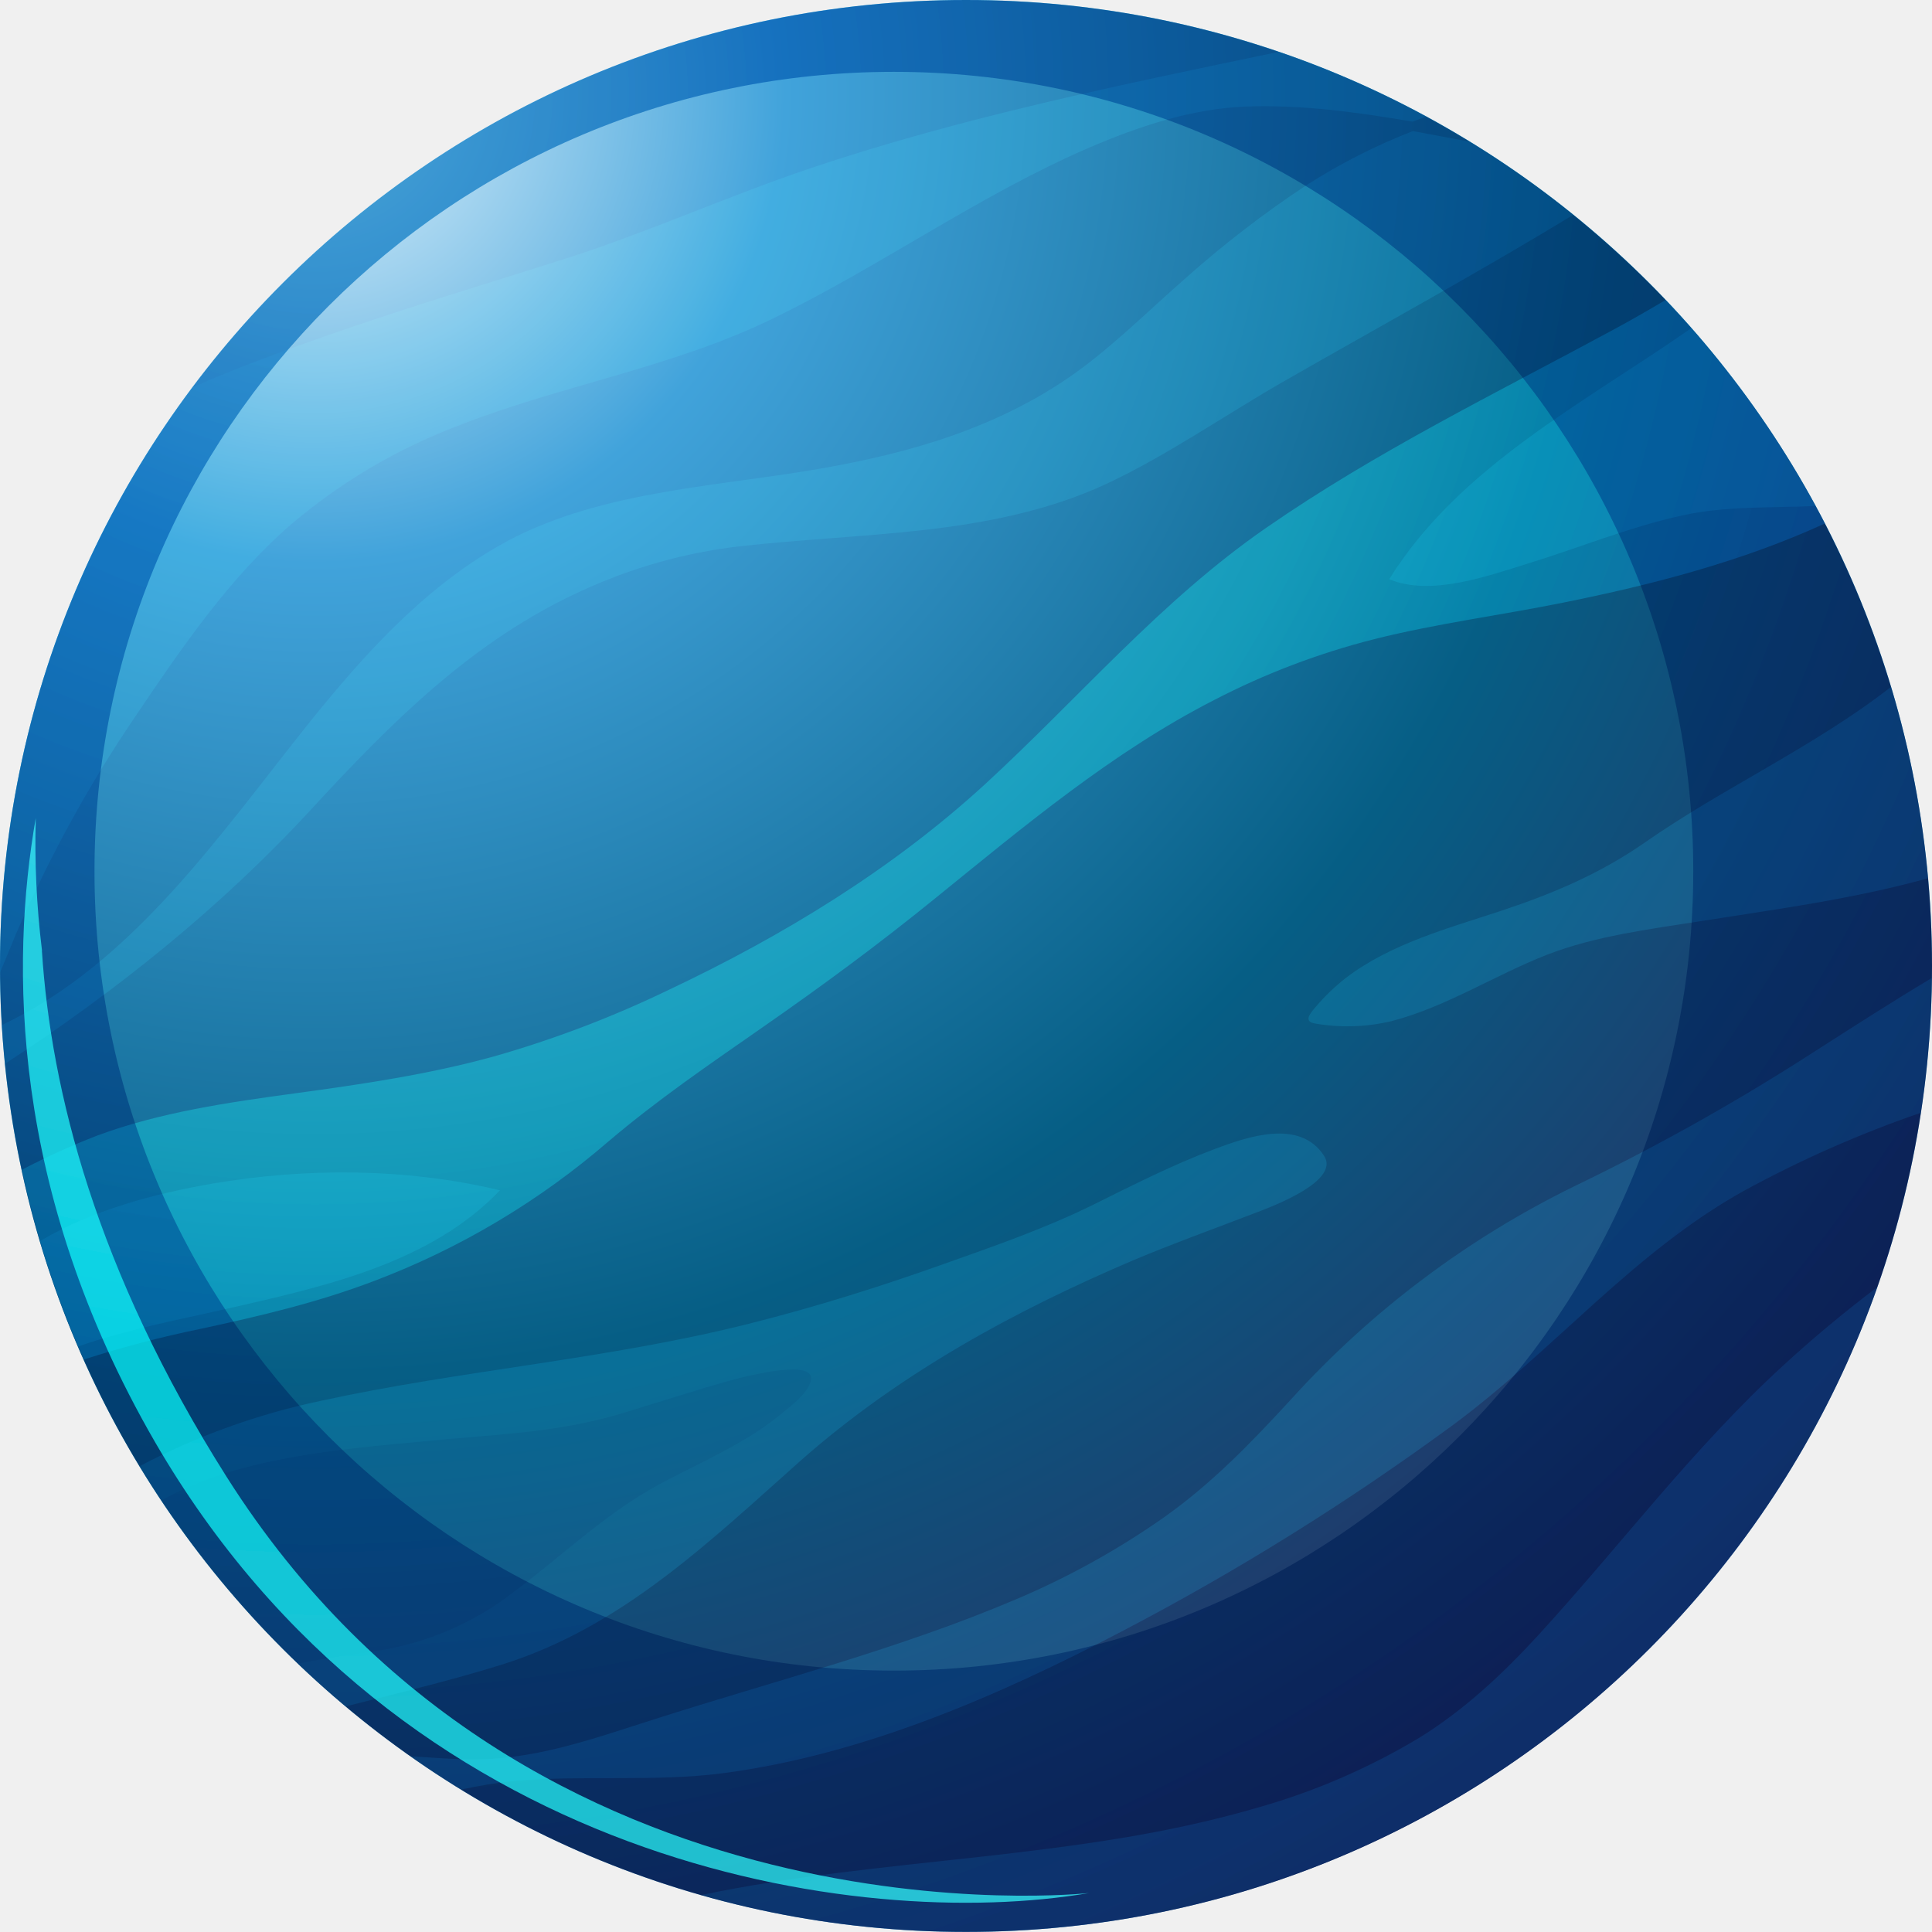
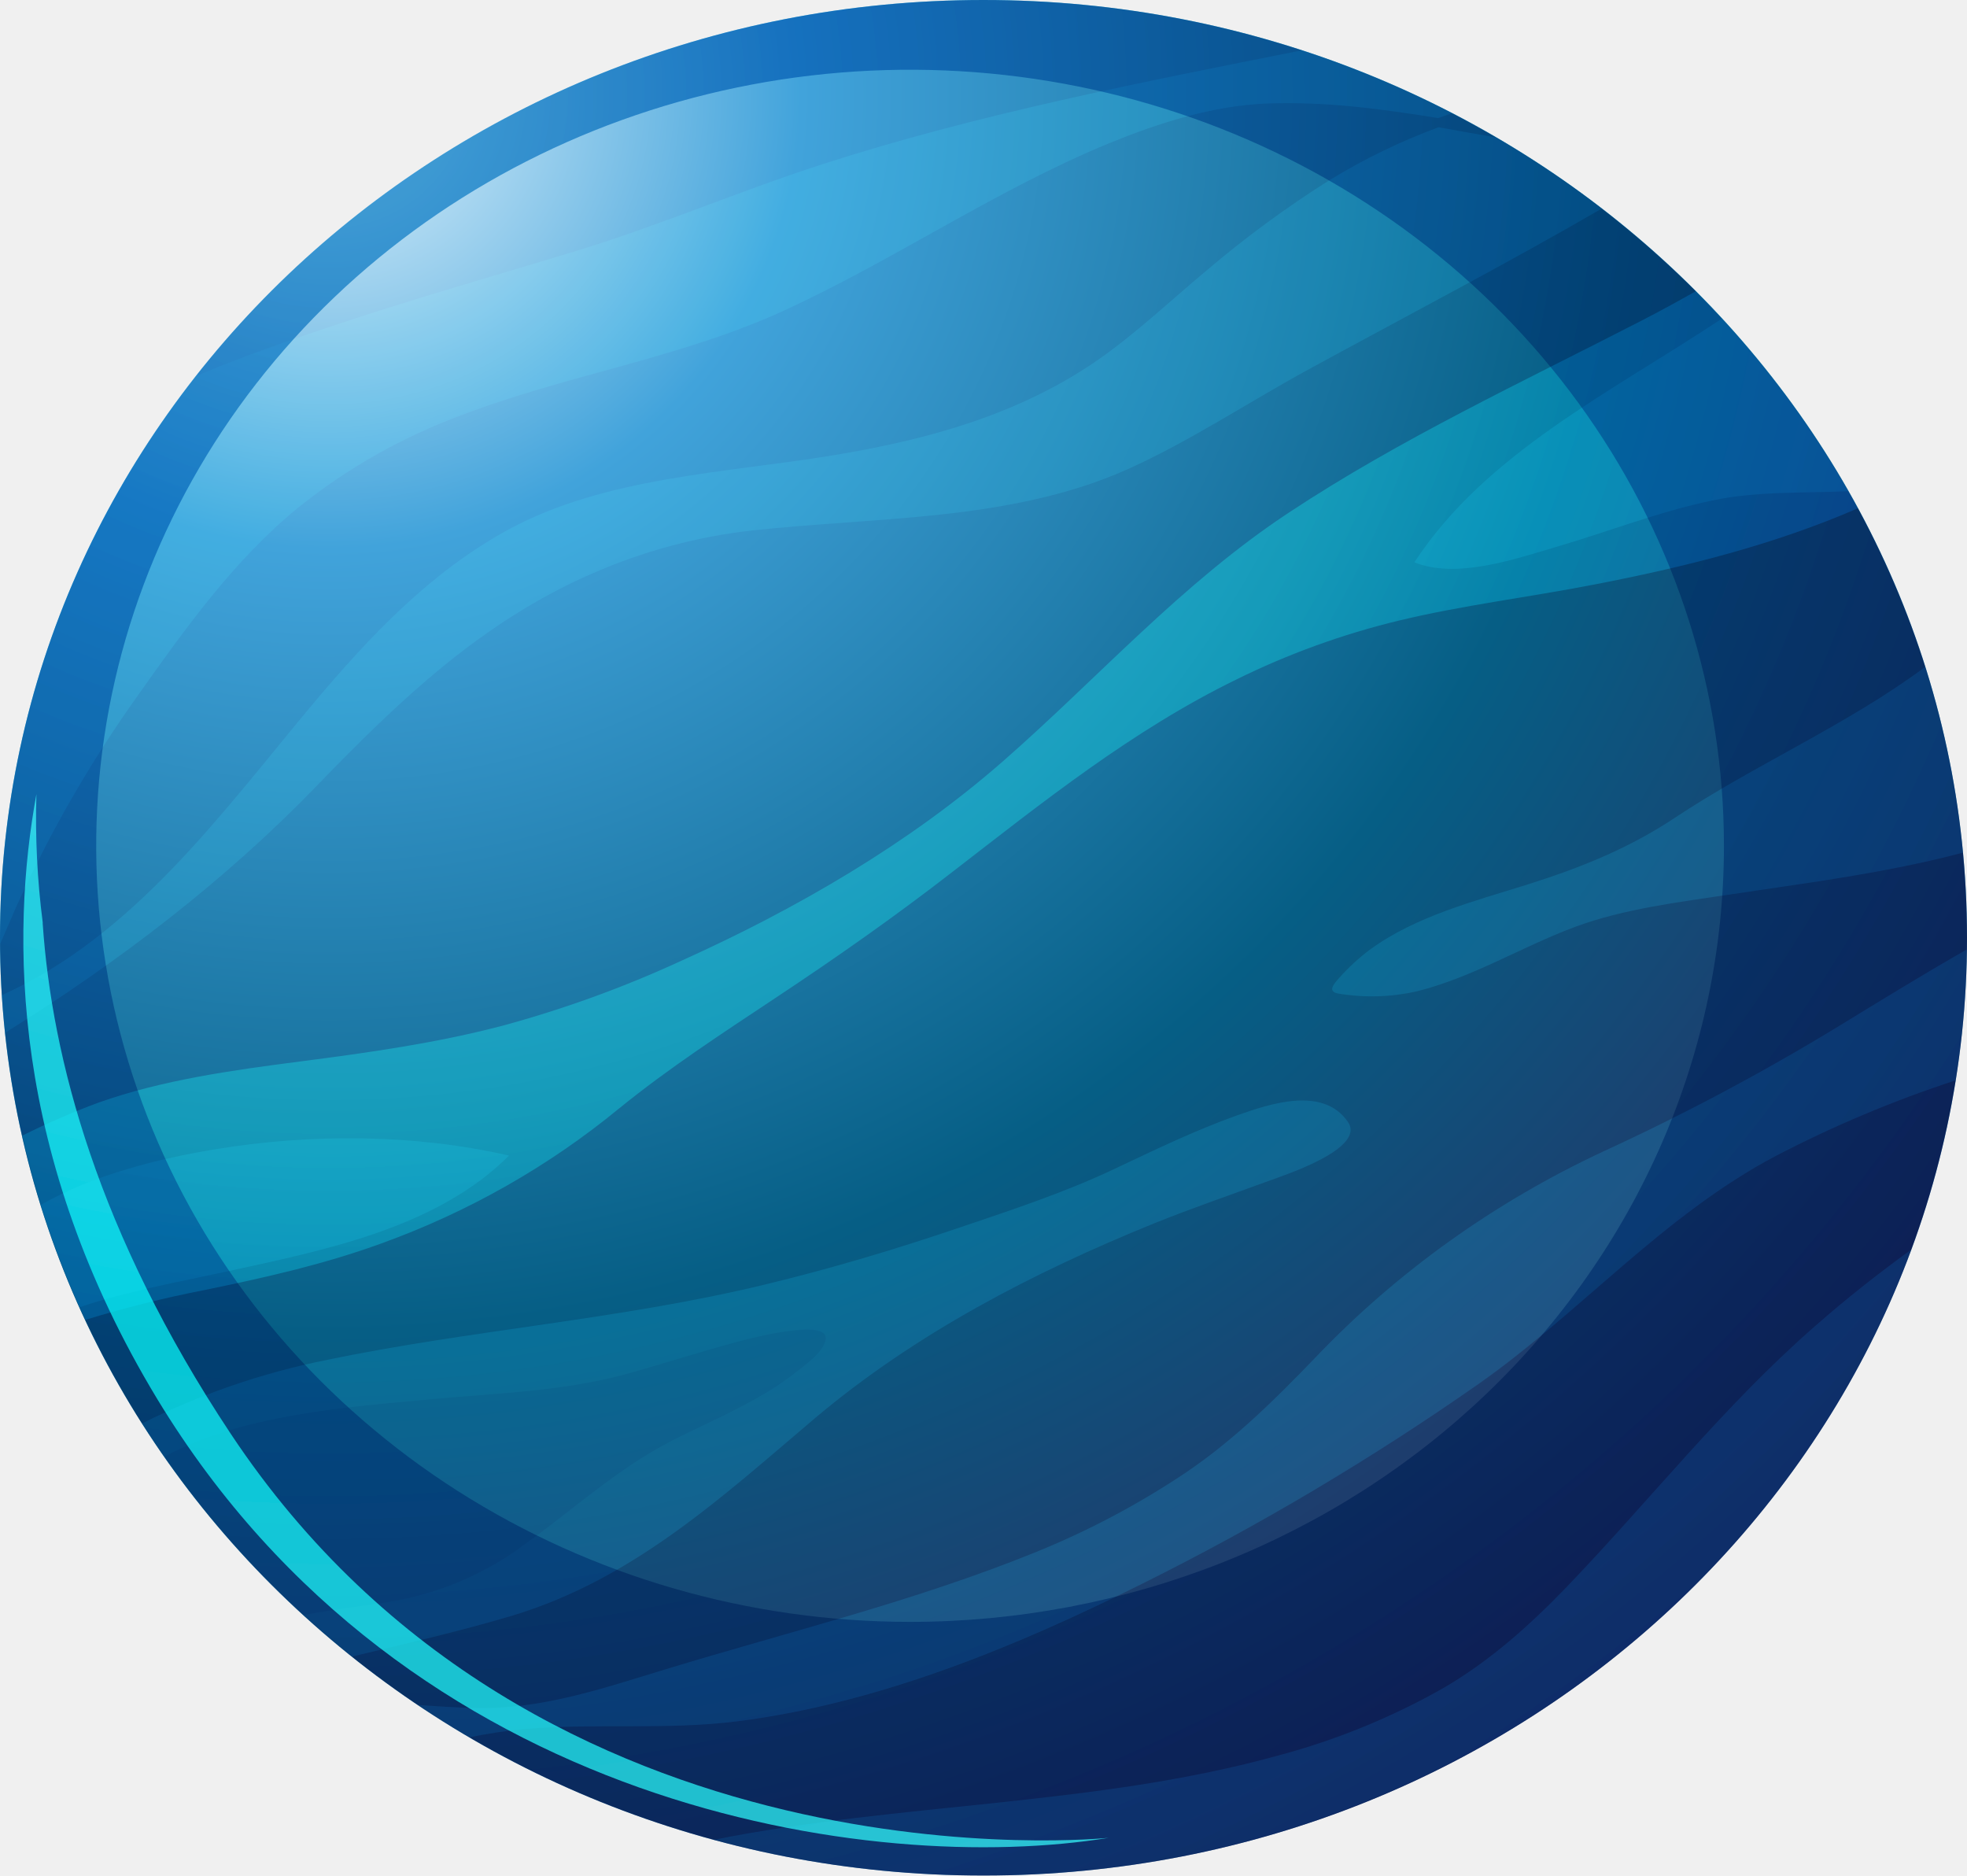
- <svg xmlns="http://www.w3.org/2000/svg" viewBox="0 0 368.45 368.43">
-   <defs>
-     <style>.cls-1{isolation:isolate;}.cls-2{fill:url(#radial-gradient);}.cls-3,.cls-5,.cls-7{fill:#0c8fcf;}.cls-3{opacity:0.3;}.cls-3,.cls-5,.cls-8{mix-blend-mode:color-dodge;}.cls-4{opacity:0.2;mix-blend-mode:screen;}.cls-6{fill:#2180a7;}.cls-6,.cls-7,.cls-8{opacity:0.7;}.cls-6,.cls-7{mix-blend-mode:multiply;}.cls-8{fill:#c3e6f8;}</style>
-     <radialGradient id="radial-gradient" cx="60" cy="17.71" r="407.54" gradientUnits="userSpaceOnUse">
-       <stop offset="0" stop-color="#e3f3fc" />
-       <stop offset="0.22" stop-color="#41a3db" />
-       <stop offset="0.6" stop-color="#065e85" />
-       <stop offset="1" stop-color="#2f245b" />
-     </radialGradient>
-   </defs>
-   <g class="cls-1">
-     <g id="Calque_2" data-name="Calque 2">
-       <g id="Calque_1-2" data-name="Calque 1">
-         <path class="cls-2" d="M368.45,184.21C368.45,286,286,368.43,184.22,368.43S0,286,0,184.21,82.49,0,184.22,0,368.45,82.47,368.45,184.21Z" />
-         <path class="cls-3" d="M38.33,253.41c11.39-2.47,22.22-5,33.16-9.17a149.13,149.13,0,0,0,44.43-26.46c9.4-8,19.25-14.71,29.36-21.76,11.37-7.9,22.38-16,33.14-24.76,16.84-13.64,33.73-27.84,53.15-37.77a142.05,142.05,0,0,1,30.48-11.59c11.91-3,24.16-4.56,36.2-7,17.07-3.44,34-7.85,49.77-15.06a184.91,184.91,0,0,0-30.34-42.65c-3.38,2-6.77,3.95-10.22,5.81-22.32,12.06-45.13,23.2-66,37.67-20.11,13.91-35.71,32.46-53.61,48.89-17.67,16.21-38.61,28.95-60.24,39.18a207.72,207.72,0,0,1-33.48,12.75c-12.39,3.41-25,5.27-37.74,7s-25.85,3.61-37.92,8.1a137.94,137.94,0,0,0-14.28,6.49A182.07,182.07,0,0,0,16,259.27,210.39,210.39,0,0,1,38.33,253.41Z" />
-         <g class="cls-4">
-           <path class="cls-5" d="M152.73,278.52C171.45,262,193.4,250,216.34,240.25c7.13-3,14.34-5.59,21.57-8.37,2.82-1.09,18-6.27,14.58-11.49-4.64-7.08-14.56-3.6-20.82-1.27-8,3-15.56,6.86-23.18,10.63-9.14,4.52-18.92,7.9-28.52,11.31-12.15,4.33-24.47,8.2-37,11.35-26.93,6.82-54.77,8.84-81.88,14.76a132.64,132.64,0,0,0-34.48,12.45h0a185.17,185.17,0,0,0,39.32,45.8c10-2.54,20.06-4.92,29.9-8C118.61,310.25,135.31,294,152.73,278.52Z" />
-           <path class="cls-6" d="M98.17,303.46c9.18-6.88,17.49-15,27.67-20.45,5.08-2.71,10.32-5.09,15.28-8a55,55,0,0,0,7.41-5c1.93-1.63,5.64-4.21,6.12-6.82.85-4.56-15.16,0-16.75.46-6.54,1.86-13,4-19.51,5.95-12.38,3.72-24.76,4-37.54,5.26-16.11,1.55-35.36,3-50.09,11.3a185.46,185.46,0,0,0,26.1,31.09c5.15-1,10.37-1.66,15.56-2.49A57,57,0,0,0,98.17,303.46Z" />
-           <path class="cls-5" d="M286.21,173.72c-10,3.31-21,6.24-29.57,12.8a39.93,39.93,0,0,0-5.81,5.6c-1,1.2-2.32,2.71,0,3.08a36.33,36.33,0,0,0,14.58-.47C275.86,192,285,186,295,182.09c9.23-3.59,19.41-4.85,29.13-6.39,10.37-1.63,20.77-3.08,31-5.2,4.21-.87,8.4-1.85,12.52-3A182.31,182.31,0,0,0,360.62,131c-14.52,11.35-32.1,19.31-47,29.72C305.07,166.66,296.09,170.45,286.21,173.72Z" />
-           <path class="cls-5" d="M98.24,339.64c13.27-1.18,26.7.26,39.92-1.51,26.49-3.54,52.27-14.7,75.76-27A489.23,489.23,0,0,0,277,271.83c19.26-14.22,34.47-33,55.58-44.73a219.26,219.26,0,0,1,33.69-14.87,183.46,183.46,0,0,0,2.12-25.71c-8.22,4.92-16.27,10.13-24.36,15.31a422.16,422.16,0,0,1-43.75,24.38,179.42,179.42,0,0,0-53.94,40.52c-7.55,8.22-15.12,16.09-24.26,22.57A152.44,152.44,0,0,1,193.77,305c-22.29,9.48-45.94,15.52-69,22.88-11.93,3.8-23.42,8-36.08,7.64-3.44-.1-6.93-.36-10.44-.6,3.16,2.22,6.41,4.33,9.7,6.36A90.25,90.25,0,0,1,98.24,339.64Z" />
-           <path class="cls-5" d="M340,260.49c-17.21,15.76-31,34.32-46.72,51.44-6.77,7.37-14.16,14.28-22.71,19.54a127.52,127.52,0,0,1-31,13.34c-34.23,10-71,9.29-105.79,16.58A184.37,184.37,0,0,0,358,245.47C351.76,250.21,345.72,255.21,340,260.49Z" />
-           <path class="cls-5" d="M264.93,110.46c7.9,3.33,18.76-.61,26.33-2.95,9.81-3,19.44-7,29.46-9.19,8.34-1.87,17-1.42,25.49-1.83A185,185,0,0,0,322.53,62.6C301.86,77,278.37,88.94,264.93,110.46Z" />
-           <path class="cls-5" d="M269.44,25a114.42,114.42,0,0,0-20.36,10.36A201.74,201.74,0,0,0,226,53.14c-6.87,6-13.42,12.58-20.82,17.9C190.54,81.54,173.48,86.45,156,89.45,135.81,92.93,113.42,93.7,95.28,104c-14.64,8.34-26,21-36.45,34C41.77,159.37,25.25,183.73.37,195.48q.22,3.72.6,7.39c21.31-13.94,41.11-29.77,58.55-48.7,15.1-16.4,30.75-32.11,51.38-41.49A99.29,99.29,0,0,1,141,104.19c11.67-1.31,23.41-1.79,35.06-3.1C188,99.73,200,97.41,211,92.28c11.77-5.52,22.66-13.16,33.94-19.61C263.29,62.15,281.89,52,300,41a182,182,0,0,0-19.8-14Z" />
-           <path class="cls-5" d="M95.35,227c-17.76-4.26-37-4.33-54.92-1.26-11,1.91-22.88,5.05-32.82,10.95a185,185,0,0,0,7.3,20.1c9-3.19,18.74-5,27.49-7C60.85,245.56,81.75,241.26,95.35,227Z" />
-           <path class="cls-5" d="M3,178.23a248.42,248.42,0,0,1,22.92-41.76C34.61,123.58,43.87,110,55.74,99.81a108.29,108.29,0,0,1,30.82-18.3c20-8,41.49-11.31,60.86-20.77,20.57-10,39.28-23.5,60.33-32.6,9.35-4,19.47-7.42,29.72-7.81,10.69-.42,21.31,1.07,31.82,2.85l.17,0c.84-.33,1.69-.64,2.53-.94A183.83,183.83,0,0,0,243.9,9.88c-30.25,6.32-60.65,12.49-90,22.43-15.5,5.27-30.38,12-46,17-15.46,4.93-31,9.55-46.3,14.95-8.35,2.94-16.75,6-24.91,9.62A183.29,183.29,0,0,0,0,184.21c0,.44,0,.87,0,1.3C1,183.08,2,180.65,3,178.23Z" />
-         </g>
-         <path class="cls-7" d="M184.22,0C82.49,0,0,82.47,0,184.21S82.49,368.43,184.22,368.43,368.45,286,368.45,184.21,286,0,184.22,0ZM170.47,318.6A152.45,152.45,0,1,1,322.92,166.15,152.44,152.44,0,0,1,170.47,318.6Z" />
-         <path class="cls-8" d="M43.19,281.6C18.27,242.23,9.72,207.85,8,181.44a2.42,2.42,0,0,0,0-.25A167.64,167.64,0,0,1,6.82,156c-4.8,27.54-5,71,22.69,118.92,46.86,80.89,134.21,93.61,178.18,86.1C207.69,361,101,373,43.19,281.6Z" />
+ <svg xmlns="http://www.w3.org/2000/svg" viewBox="0 0 386 368" fill="none">
+   <g clip-path="url(#clip0_47_129)">
+     <path d="M386 183.995C386 285.666 299.623 368 192.995 368C86.367 368 0 285.666 0 183.995C0 82.324 86.419 0 192.995 0C299.57 0 386 82.374 386 183.995Z" fill="url(#paint0_radial_47_129)" />
+     <g style="mix-blend-mode:color-dodge" opacity="0.3">
+       <path d="M40.156 253.114C52.088 250.647 63.434 248.12 74.895 243.955C91.907 237.797 107.659 228.853 121.442 217.526C131.289 209.535 141.608 202.833 152.2 195.791C164.112 187.9 175.646 179.81 186.919 171.06C204.561 157.436 222.255 143.253 242.6 133.334C252.743 128.32 263.457 124.435 274.532 121.758C287.009 118.761 299.843 117.203 312.456 114.766C330.339 111.33 348.076 106.925 364.597 99.724C356.174 84.158 345.472 69.815 332.812 57.123C329.271 59.121 325.719 61.069 322.105 62.926C298.722 74.972 274.825 86.099 252.961 100.553C231.893 114.446 215.55 132.975 196.798 149.385C178.286 165.577 156.349 178.302 133.688 188.52C122.403 193.72 110.668 197.981 98.614 201.255C85.633 204.661 72.423 206.519 59.076 208.247C45.729 209.975 31.995 211.852 19.35 216.337C14.238 218.226 9.243 220.39 4.39 222.82C7.178 235.248 11.325 247.363 16.762 258.967C24.442 256.61 32.252 254.656 40.156 253.114Z" fill="#0C8FCF" />
+     </g>
+     <g style="mix-blend-mode:screen" opacity="0.2">
+       <g style="mix-blend-mode:color-dodge">
+         <path d="M160.005 278.195C179.617 261.694 202.612 249.708 226.645 239.97C234.114 236.973 241.668 234.386 249.242 231.609C252.197 230.521 268.1 225.347 264.517 220.133C259.656 213.061 249.263 216.537 242.705 218.864C234.324 221.861 226.404 225.716 218.421 229.482C208.846 233.997 198.6 237.373 188.542 240.779C175.814 245.104 162.907 248.969 149.78 252.115C121.567 258.927 92.401 260.945 64 266.858C51.413 269.389 39.257 273.574 27.878 279.294C38.892 296.588 52.807 312.042 69.07 325.04C79.547 322.503 90.086 320.126 100.395 317.05C124.26 309.888 141.755 293.657 160.005 278.195Z" fill="#0C8FCF" />
+       </g>
+       <g style="mix-blend-mode:multiply" opacity="0.7">
+         <path d="M102.846 303.106C112.463 296.234 121.169 288.123 131.834 282.68C137.156 279.973 142.646 277.596 147.842 274.689C150.567 273.228 153.164 271.558 155.605 269.695C157.627 268.067 161.513 265.49 162.016 262.883C162.907 258.328 146.134 262.883 144.469 263.342C137.617 265.2 130.849 267.338 124.029 269.285C111.06 273.001 98.09 273.281 84.701 274.539C67.824 276.087 47.657 277.536 32.225 285.826C40.12 297.1 49.29 307.514 59.568 316.88C64.964 315.881 70.432 315.222 75.87 314.393C85.709 312.837 94.984 308.957 102.846 303.106Z" fill="#2180A7" />
+       </g>
+       <g style="mix-blend-mode:color-dodge">
+         <path d="M299.843 173.517C289.366 176.823 277.842 179.75 268.864 186.302C266.642 187.966 264.603 189.84 262.778 191.896C261.73 193.094 260.347 194.603 262.778 194.972C267.85 195.802 273.046 195.642 278.052 194.503C289 191.776 298.575 185.783 309.051 181.877C318.721 178.292 329.386 177.033 339.569 175.495C350.433 173.867 361.328 172.419 372.046 170.301C376.456 169.432 380.846 168.453 385.162 167.305C384.016 154.945 381.548 142.729 377.797 130.847C362.585 142.184 344.168 150.135 328.558 160.532C319.601 166.465 310.193 170.251 299.843 173.517Z" fill="#0C8FCF" />
+       </g>
+       <g style="mix-blend-mode:color-dodge">
+         <path d="M102.919 339.244C116.821 338.065 130.891 339.503 144.741 337.735C172.493 334.2 199.501 323.053 224.109 310.767C247.15 299.299 269.242 286.176 290.194 271.513C310.371 257.309 326.306 238.551 348.421 226.835C359.729 220.949 371.535 215.981 383.716 211.982C385.088 203.483 385.83 194.901 385.937 186.302C377.326 191.217 368.892 196.42 360.417 201.594C345.658 210.569 330.353 218.701 314.583 225.946C293.232 235.909 274.056 249.642 258.074 266.419C250.164 274.629 242.233 282.49 232.658 288.962C223.384 295.178 213.442 300.435 203 304.644C179.648 314.113 154.871 320.146 130.713 327.497C118.215 331.293 106.177 335.488 92.915 335.128C89.311 335.029 85.654 334.769 81.977 334.529C85.288 336.747 88.692 338.854 92.139 340.882C95.697 340.138 99.296 339.591 102.919 339.244Z" fill="#0C8FCF" />
+       </g>
+       <g style="mix-blend-mode:color-dodge">
+         <path d="M356.195 260.186C338.165 275.928 323.718 294.466 307.25 311.566C300.157 318.927 292.415 325.829 283.458 331.083C273.299 336.877 262.378 341.358 250.981 344.408C215.121 354.396 176.599 353.687 140.152 360.968C187.408 373.768 238.004 368.92 281.642 347.41C325.281 325.9 358.684 289.345 375.052 245.184C368.515 249.918 362.187 254.912 356.195 260.186Z" fill="#0C8FCF" />
+       </g>
+       <g style="mix-blend-mode:color-dodge">
+         <path d="M277.549 110.331C285.825 113.657 297.203 109.722 305.133 107.385C315.411 104.388 325.499 100.393 335.997 98.205C344.734 96.337 353.806 96.787 362.701 96.377C355.784 84.246 347.463 72.891 337.893 62.527C316.238 76.91 291.629 88.836 277.549 110.331Z" fill="#0C8FCF" />
+       </g>
+       <g style="mix-blend-mode:color-dodge">
+         <path d="M282.274 24.971C274.82 27.733 267.674 31.2 260.944 35.319C252.446 40.675 244.365 46.61 236.765 53.078C229.568 59.071 222.706 65.643 214.953 70.957C199.616 81.445 181.743 86.349 163.431 89.346C142.279 92.822 118.822 93.591 99.818 103.879C84.481 112.209 72.58 124.854 61.632 137.839C43.76 159.184 26.453 183.516 0.388 195.252C0.541 197.729 0.751 200.189 1.016 202.633C23.341 188.709 44.084 172.898 62.355 153.99C78.174 137.609 94.57 121.918 116.182 112.548C126.158 108.151 136.801 105.289 147.716 104.068C159.942 102.76 172.241 102.28 184.446 100.972C196.955 99.614 209.526 97.296 221.05 92.172C233.381 86.659 244.79 79.028 256.607 72.585C275.831 62.078 295.317 51.939 314.29 40.952C307.709 35.856 300.779 31.185 293.547 26.968L282.274 24.971Z" fill="#0C8FCF" />
+       </g>
+       <g style="mix-blend-mode:color-dodge">
+         <path d="M99.892 226.735C81.286 222.48 61.129 222.41 42.356 225.477C30.832 227.384 18.386 230.521 7.973 236.414C10.114 243.241 12.667 249.944 15.62 256.49C25.049 253.304 35.253 251.496 44.42 249.498C63.748 245.273 85.644 240.978 99.892 226.735Z" fill="#0C8FCF" />
+       </g>
+       <g style="mix-blend-mode:color-dodge">
+         <path d="M3.143 178.022C9.727 163.417 17.768 149.449 27.155 136.311C36.259 123.436 45.96 109.872 58.395 99.694C68.018 91.933 78.93 85.755 90.683 81.415C111.636 73.424 134.149 70.118 154.442 60.669C175.992 50.681 195.593 37.197 217.646 28.107C227.441 24.112 238.043 20.696 248.781 20.306C259.98 19.887 271.106 21.375 282.117 23.153H282.295C283.175 22.823 284.065 22.514 284.945 22.214C275.514 17.324 265.671 13.194 255.517 9.868C223.827 16.181 191.979 22.344 161.231 32.272C144.992 37.536 129.404 44.258 113.04 49.252C96.843 54.177 80.563 58.791 64.534 64.185C55.786 67.122 46.986 70.178 38.438 73.794C13.421 105.577 -0.071 144.258 3.60069e-05 183.995C3.60069e-05 184.435 3.60069e-05 184.864 3.60069e-05 185.293C1.048 182.866 2.095 180.439 3.143 178.022Z" fill="#0C8FCF" />
      </g>
    </g>
+     <g style="mix-blend-mode:multiply" opacity="0.7">
+       <path d="M192.995 0C86.419 0 0 82.374 0 183.995C0 285.616 86.419 368 192.995 368C299.57 368 386 285.666 386 183.995C386 82.324 299.623 0 192.995 0ZM178.59 318.228C147.002 318.228 116.123 309.298 89.859 292.566C63.594 275.834 43.124 252.052 31.036 224.228C18.948 196.404 15.785 165.787 21.947 136.249C28.11 106.711 43.321 79.579 65.657 58.283C87.993 36.988 116.451 22.485 147.432 16.61C178.413 10.734 210.525 13.75 239.709 25.275C268.892 36.8 293.836 56.317 311.385 81.358C328.934 106.399 338.301 135.84 338.301 165.956C338.303 185.953 334.173 205.755 326.147 224.23C318.121 242.705 306.357 259.492 291.526 273.632C276.695 287.772 259.088 298.988 239.71 306.64C220.333 314.292 199.564 318.229 178.59 318.228Z" fill="#0C8FCF" />
+     </g>
+     <g style="mix-blend-mode:color-dodge" opacity="0.7">
+       <path d="M45.247 281.271C19.14 241.947 10.183 207.607 8.381 181.228C8.386 181.145 8.386 181.062 8.381 180.979C7.307 172.633 6.894 164.222 7.145 155.818C2.116 183.326 1.907 226.735 30.916 274.599C80.008 355.395 171.518 368.1 217.583 360.599C217.583 360.579 105.811 372.565 45.247 281.271Z" fill="#C3E6F8" />
+     </g>
  </g>
+   <defs>
+     <radialGradient id="paint0_radial_47_129" cx="0" cy="0" r="1" gradientUnits="userSpaceOnUse" gradientTransform="translate(62.8579 17.6893) scale(426.952 407.064)">
+       <stop stop-color="#E3F3FC" />
+       <stop offset="0.22" stop-color="#41A3DB" />
+       <stop offset="0.6" stop-color="#065E85" />
+       <stop offset="1" stop-color="#2F245B" />
+     </radialGradient>
+     <clipPath id="clip0_47_129">
+       <rect width="386" height="368" fill="white" />
+     </clipPath>
+   </defs>
</svg>
